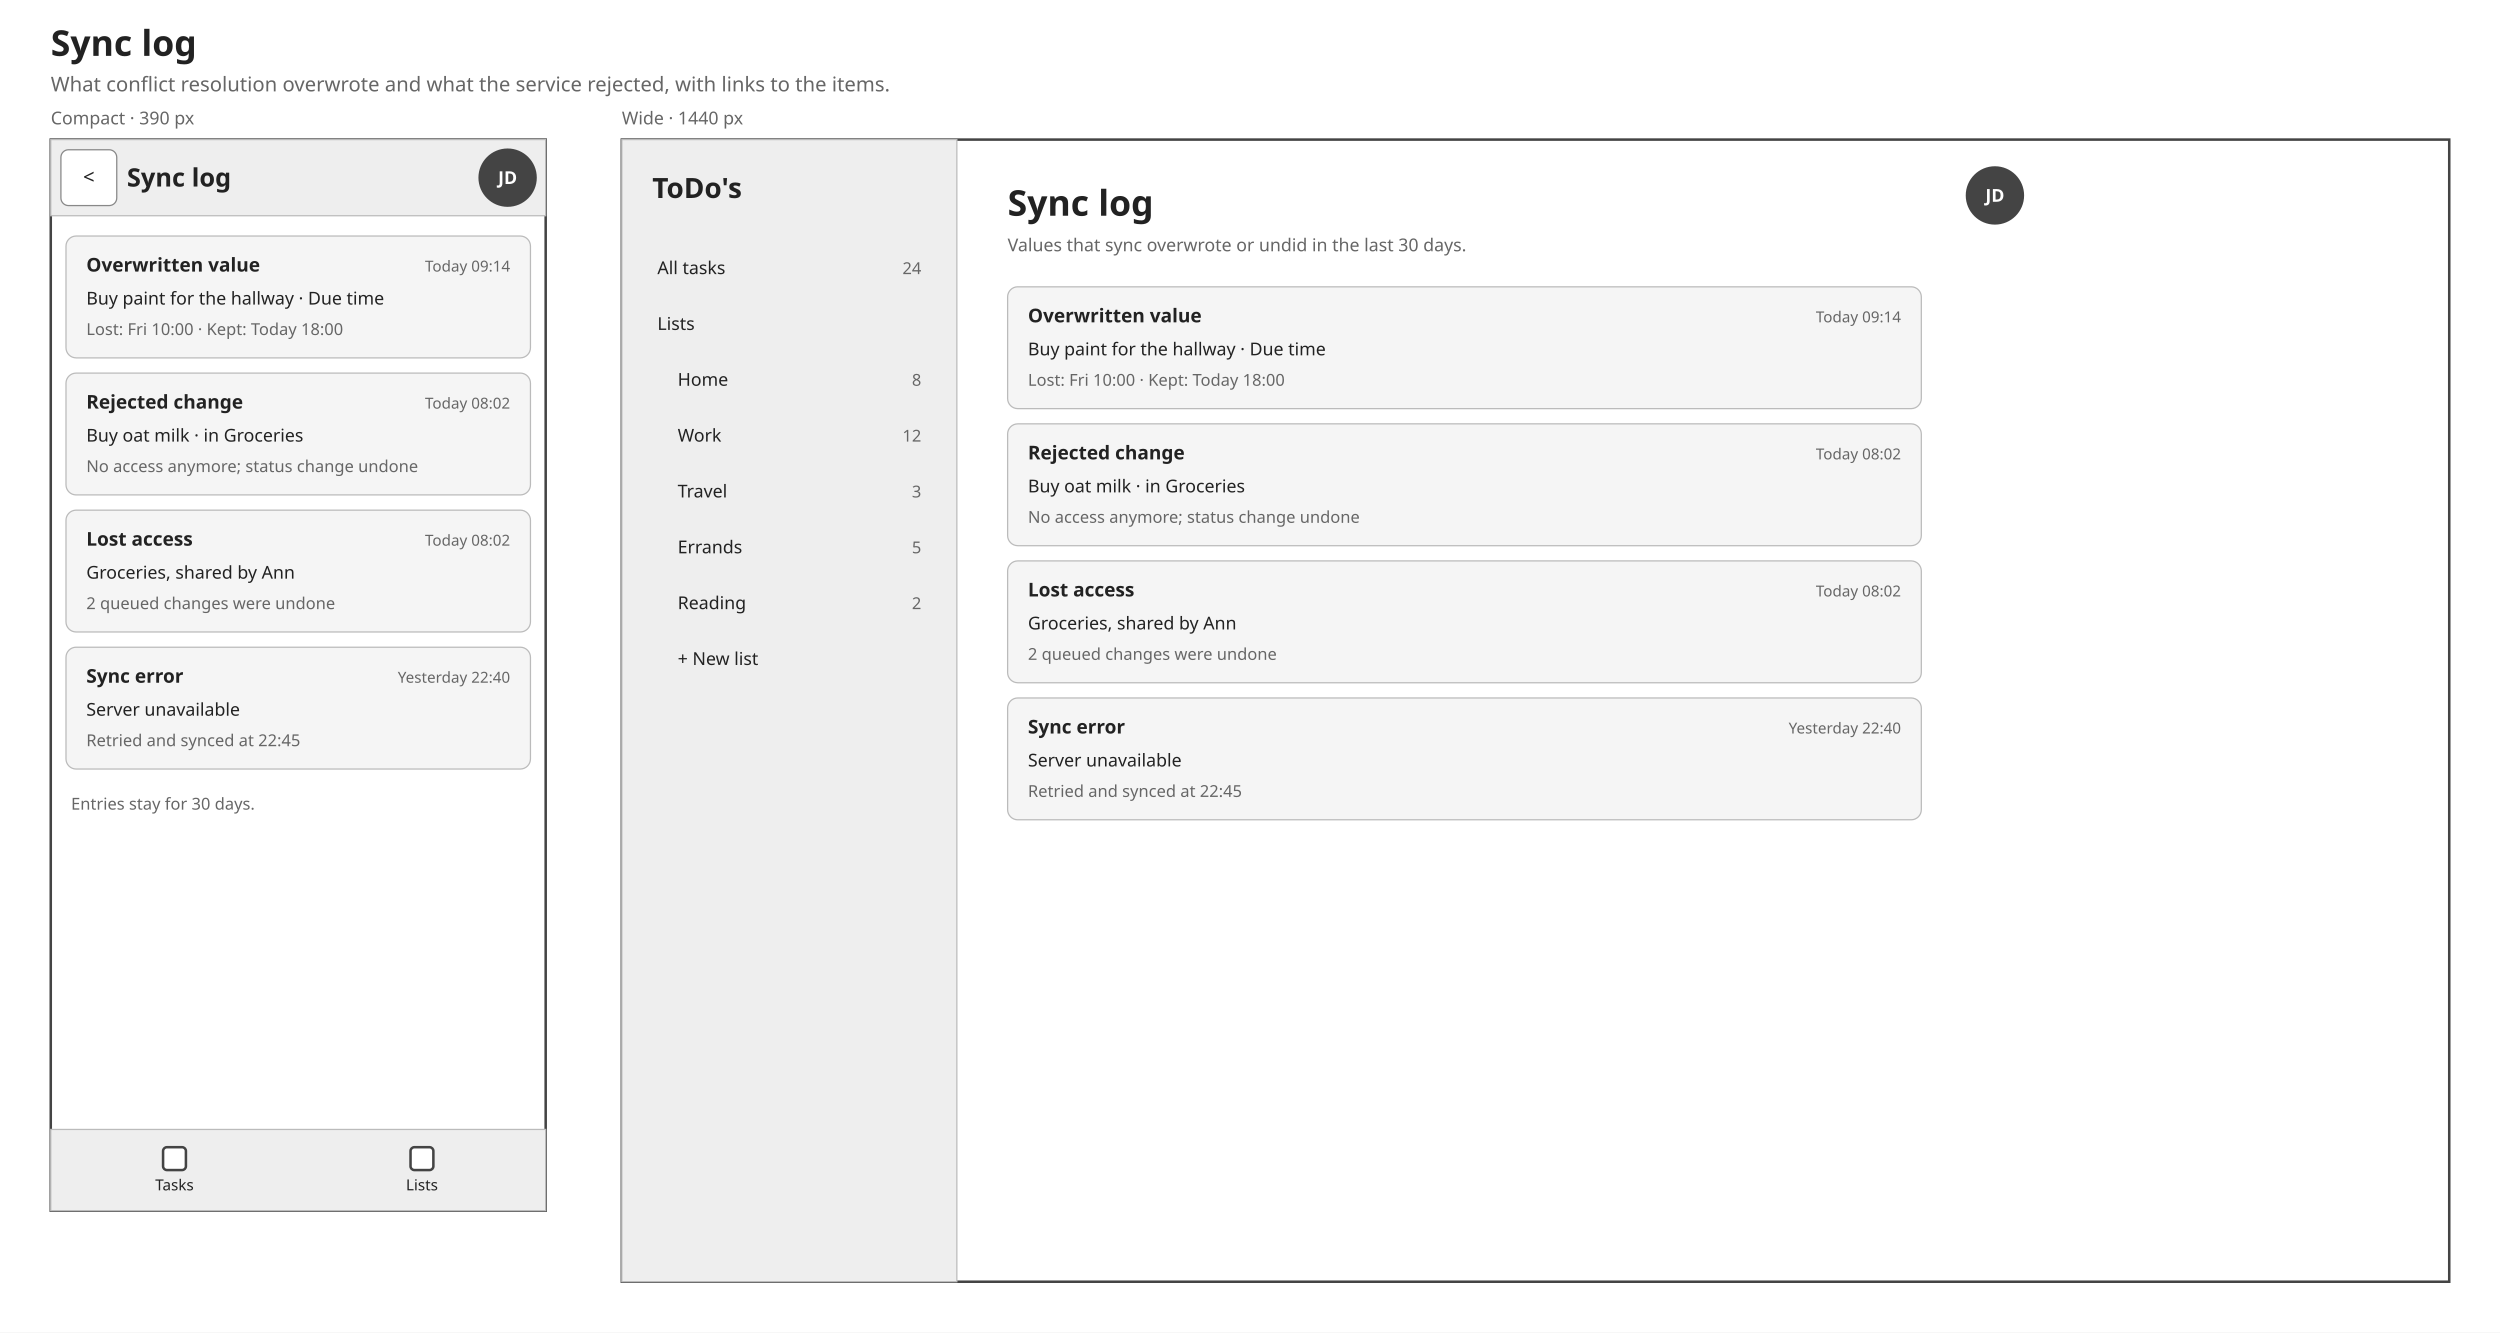
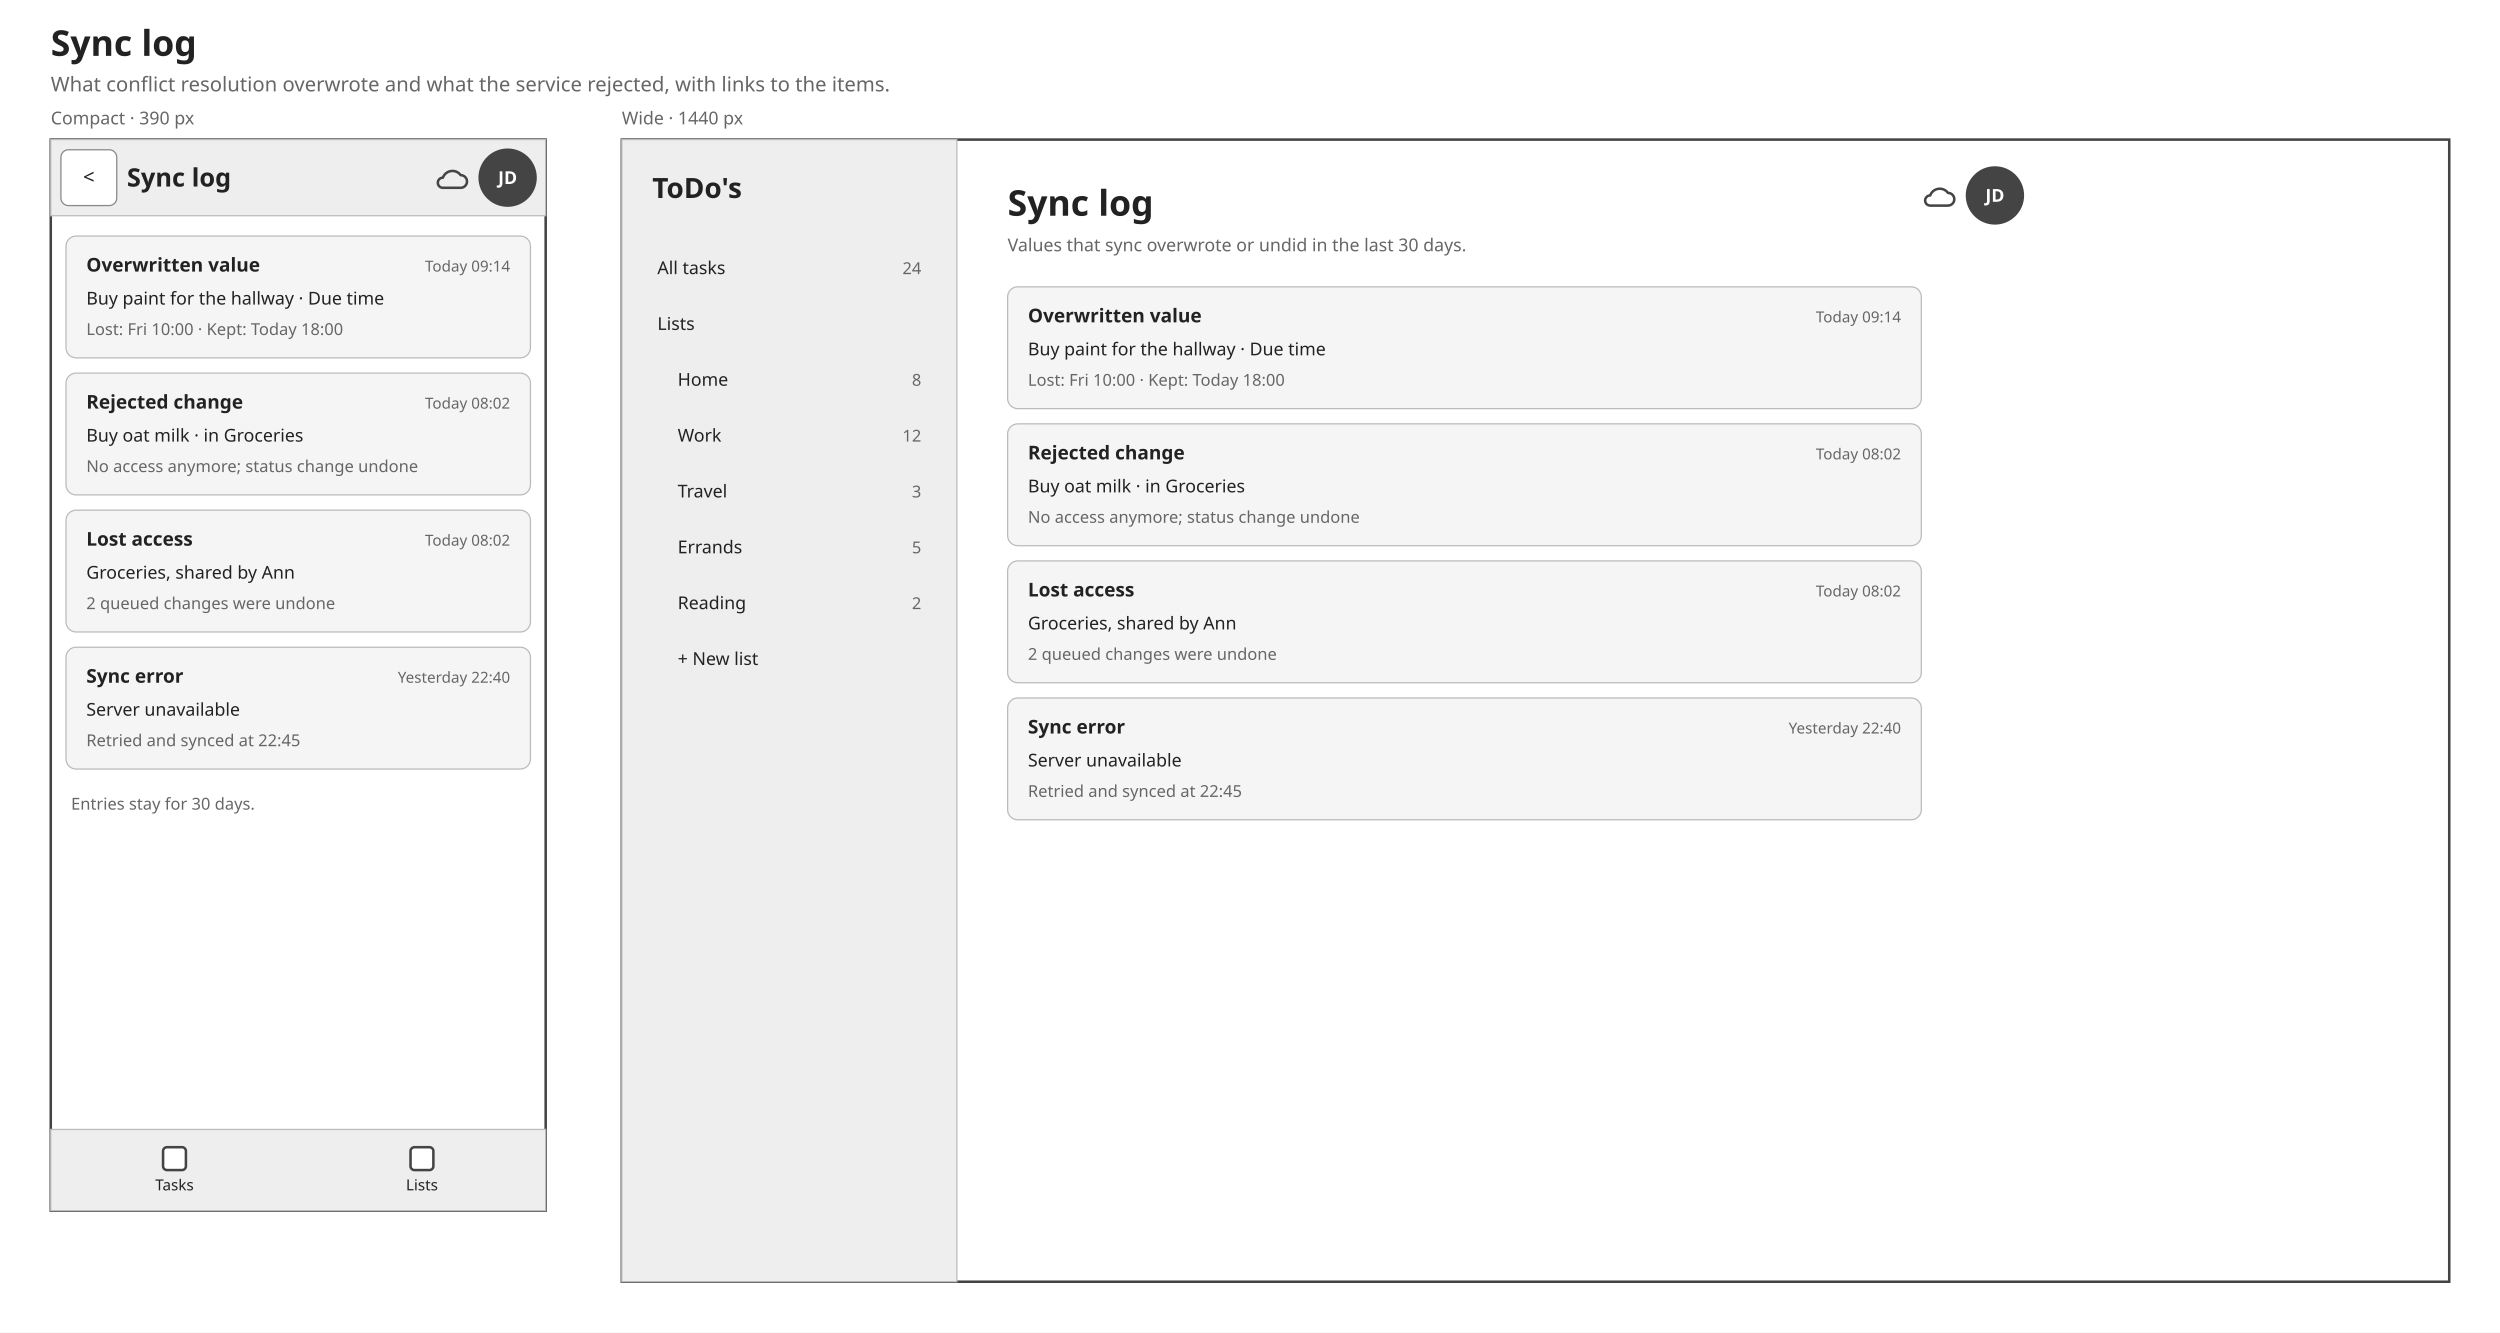
<svg xmlns="http://www.w3.org/2000/svg" width="1970" height="1050" viewBox="0 0 1970 1050">
  <style>
text { font-family: sans-serif; fill: #222222; }
.muted { fill: #666666; }
.on-primary { fill: #ffffff; }
.bold { font-weight: bold; }
rect.frame { fill: #ffffff; stroke: #444444; stroke-width: 2; }
.bar { fill: #eeeeee; stroke: #bbbbbb; }
.box { fill: #f5f5f5; stroke: #bbbbbb; }
.control { fill: #ffffff; stroke: #888888; }
.disabled { fill: #f5f5f5; stroke: #cccccc; }
.primary { fill: #444444; stroke: #444444; }
.selected { fill: #dddddd; stroke: #999999; }
.chip { fill: #eeeeee; stroke: #cccccc; }
.signal { fill: #ffffff; stroke: #222222; stroke-width: 2; }
.scrim { fill: #888888; fill-opacity: 0.5; }
.rule { stroke: #cccccc; }
.drop { stroke: #222222; stroke-width: 3; }
.icon { fill: #ffffff; stroke: #444444; stroke-width: 2; }
.icon-fill { fill: #444444; stroke: #444444; stroke-width: 2; }
.icon-mark { fill: none; stroke: #ffffff; stroke-width: 2; }
.icon-line { stroke: #444444; stroke-width: 2; }
.icon-line-open { fill: none; stroke: #444444; stroke-width: 2; stroke-linecap: round; stroke-linejoin: round; }
  </style>
  <rect x="0" y="0" width="1970" height="1050" fill="#ffffff" />
  <text x="40" y="44" font-size="28" class="bold">Sync log</text>
  <text x="40" y="72" font-size="16" class="muted">What conflict resolution overwrote and what the service rejected, with links to the items.</text>
  <text x="40" y="98" font-size="14" class="muted">Compact · 390 px</text>
  <text x="490" y="98" font-size="14" class="muted">Wide · 1440 px</text>
  <g class="frame" data-width="390" data-height="844" transform="translate(40 110)">
    <rect x="0" y="0" width="390" height="844" rx="0" class="frame" />
    <rect x="0" y="0" width="390" height="60" rx="0" class="bar" />
    <rect x="8" y="8" width="44" height="44" rx="6" class="control" />
    <text x="30" y="35" font-size="16" text-anchor="middle">&lt;</text>
    <circle cx="360" cy="30" r="22" class="icon-fill" />
    <text x="360" y="35" font-size="14" class="on-primary bold" text-anchor="middle">JD</text>
+     <path d="M 309 38 H 323 A 5 5 0 0 0 323 28 A 8 8 0 0 0 309 30 A 4 4 0 0 0 309 38 Z" class="icon-line-open" />
    <text x="60" y="37" font-size="20" class="bold">Sync log</text>
    <rect x="12" y="76" width="366" height="96" rx="8" class="box" />
    <text x="28" y="104" font-size="15" class="bold">Overwritten value</text>
    <text x="362" y="104" font-size="12" class="muted" text-anchor="end">Today 09:14</text>
    <text x="28" y="130" font-size="14">Buy paint for the hallway · Due time</text>
    <text x="28" y="154" font-size="13" class="muted">Lost: Fri 10:00 · Kept: Today 18:00</text>
    <rect x="12" y="184" width="366" height="96" rx="8" class="box" />
    <text x="28" y="212" font-size="15" class="bold">Rejected change</text>
    <text x="362" y="212" font-size="12" class="muted" text-anchor="end">Today 08:02</text>
    <text x="28" y="238" font-size="14">Buy oat milk · in Groceries</text>
    <text x="28" y="262" font-size="13" class="muted">No access anymore; status change undone</text>
    <rect x="12" y="292" width="366" height="96" rx="8" class="box" />
    <text x="28" y="320" font-size="15" class="bold">Lost access</text>
    <text x="362" y="320" font-size="12" class="muted" text-anchor="end">Today 08:02</text>
    <text x="28" y="346" font-size="14">Groceries, shared by Ann</text>
    <text x="28" y="370" font-size="13" class="muted">2 queued changes were undone</text>
    <rect x="12" y="400" width="366" height="96" rx="8" class="box" />
    <text x="28" y="428" font-size="15" class="bold">Sync error</text>
    <text x="362" y="428" font-size="12" class="muted" text-anchor="end">Yesterday 22:40</text>
    <text x="28" y="454" font-size="14">Server unavailable</text>
    <text x="28" y="478" font-size="13" class="muted">Retried and synced at 22:45</text>
    <text x="16" y="528" font-size="13" class="muted">Entries stay for 30 days.</text>
    <rect x="0" y="780" width="390" height="64" rx="0" class="bar" />
    <rect x="88.5" y="794" width="18" height="18" rx="3" class="icon" />
    <text x="97.5" y="828" font-size="12" text-anchor="middle">Tasks</text>
    <rect x="283.5" y="794" width="18" height="18" rx="3" class="icon" />
    <text x="292.5" y="828" font-size="12" text-anchor="middle">Lists</text>
  </g>
  <g class="frame" data-width="1440" data-height="900" transform="translate(490 110)">
    <rect x="0" y="0" width="1440" height="900" rx="0" class="frame" />
    <rect x="0" y="0" width="264" height="900" rx="0" class="bar" />
    <text x="24" y="46" font-size="22" class="bold">ToDo's</text>
    <text x="28" y="106" font-size="14">All tasks</text>
    <text x="236" y="106" font-size="13" class="muted" text-anchor="end">24</text>
    <text x="28" y="150" font-size="14">Lists</text>
    <text x="44" y="194" font-size="14">Home</text>
    <text x="236" y="194" font-size="13" class="muted" text-anchor="end">8</text>
    <text x="44" y="238" font-size="14">Work</text>
    <text x="236" y="238" font-size="13" class="muted" text-anchor="end">12</text>
    <text x="44" y="282" font-size="14">Travel</text>
    <text x="236" y="282" font-size="13" class="muted" text-anchor="end">3</text>
    <text x="44" y="326" font-size="14">Errands</text>
    <text x="236" y="326" font-size="13" class="muted" text-anchor="end">5</text>
    <text x="44" y="370" font-size="14">Reading</text>
    <text x="236" y="370" font-size="13" class="muted" text-anchor="end">2</text>
    <text x="44" y="414" font-size="14">+ New list</text>
    <circle cx="1082" cy="44" r="22" class="icon-fill" />
    <text x="1082" y="49" font-size="14" class="on-primary bold" text-anchor="middle">JD</text>
+     <path d="M 1031 52 H 1045 A 5 5 0 0 0 1045 42 A 8 8 0 0 0 1031 44 A 4 4 0 0 0 1031 52 Z" class="icon-line-open" />
    <text x="304" y="60" font-size="28" class="bold">Sync log</text>
    <text x="304" y="88" font-size="14" class="muted">Values that sync overwrote or undid in the last 30 days.</text>
    <rect x="304" y="116" width="720" height="96" rx="8" class="box" />
    <text x="320" y="144" font-size="15" class="bold">Overwritten value</text>
    <text x="1008" y="144" font-size="12" class="muted" text-anchor="end">Today 09:14</text>
    <text x="320" y="170" font-size="14">Buy paint for the hallway · Due time</text>
    <text x="320" y="194" font-size="13" class="muted">Lost: Fri 10:00 · Kept: Today 18:00</text>
    <rect x="304" y="224" width="720" height="96" rx="8" class="box" />
    <text x="320" y="252" font-size="15" class="bold">Rejected change</text>
    <text x="1008" y="252" font-size="12" class="muted" text-anchor="end">Today 08:02</text>
    <text x="320" y="278" font-size="14">Buy oat milk · in Groceries</text>
    <text x="320" y="302" font-size="13" class="muted">No access anymore; status change undone</text>
    <rect x="304" y="332" width="720" height="96" rx="8" class="box" />
    <text x="320" y="360" font-size="15" class="bold">Lost access</text>
    <text x="1008" y="360" font-size="12" class="muted" text-anchor="end">Today 08:02</text>
    <text x="320" y="386" font-size="14">Groceries, shared by Ann</text>
    <text x="320" y="410" font-size="13" class="muted">2 queued changes were undone</text>
    <rect x="304" y="440" width="720" height="96" rx="8" class="box" />
    <text x="320" y="468" font-size="15" class="bold">Sync error</text>
    <text x="1008" y="468" font-size="12" class="muted" text-anchor="end">Yesterday 22:40</text>
    <text x="320" y="494" font-size="14">Server unavailable</text>
    <text x="320" y="518" font-size="13" class="muted">Retried and synced at 22:45</text>
  </g>
</svg>
